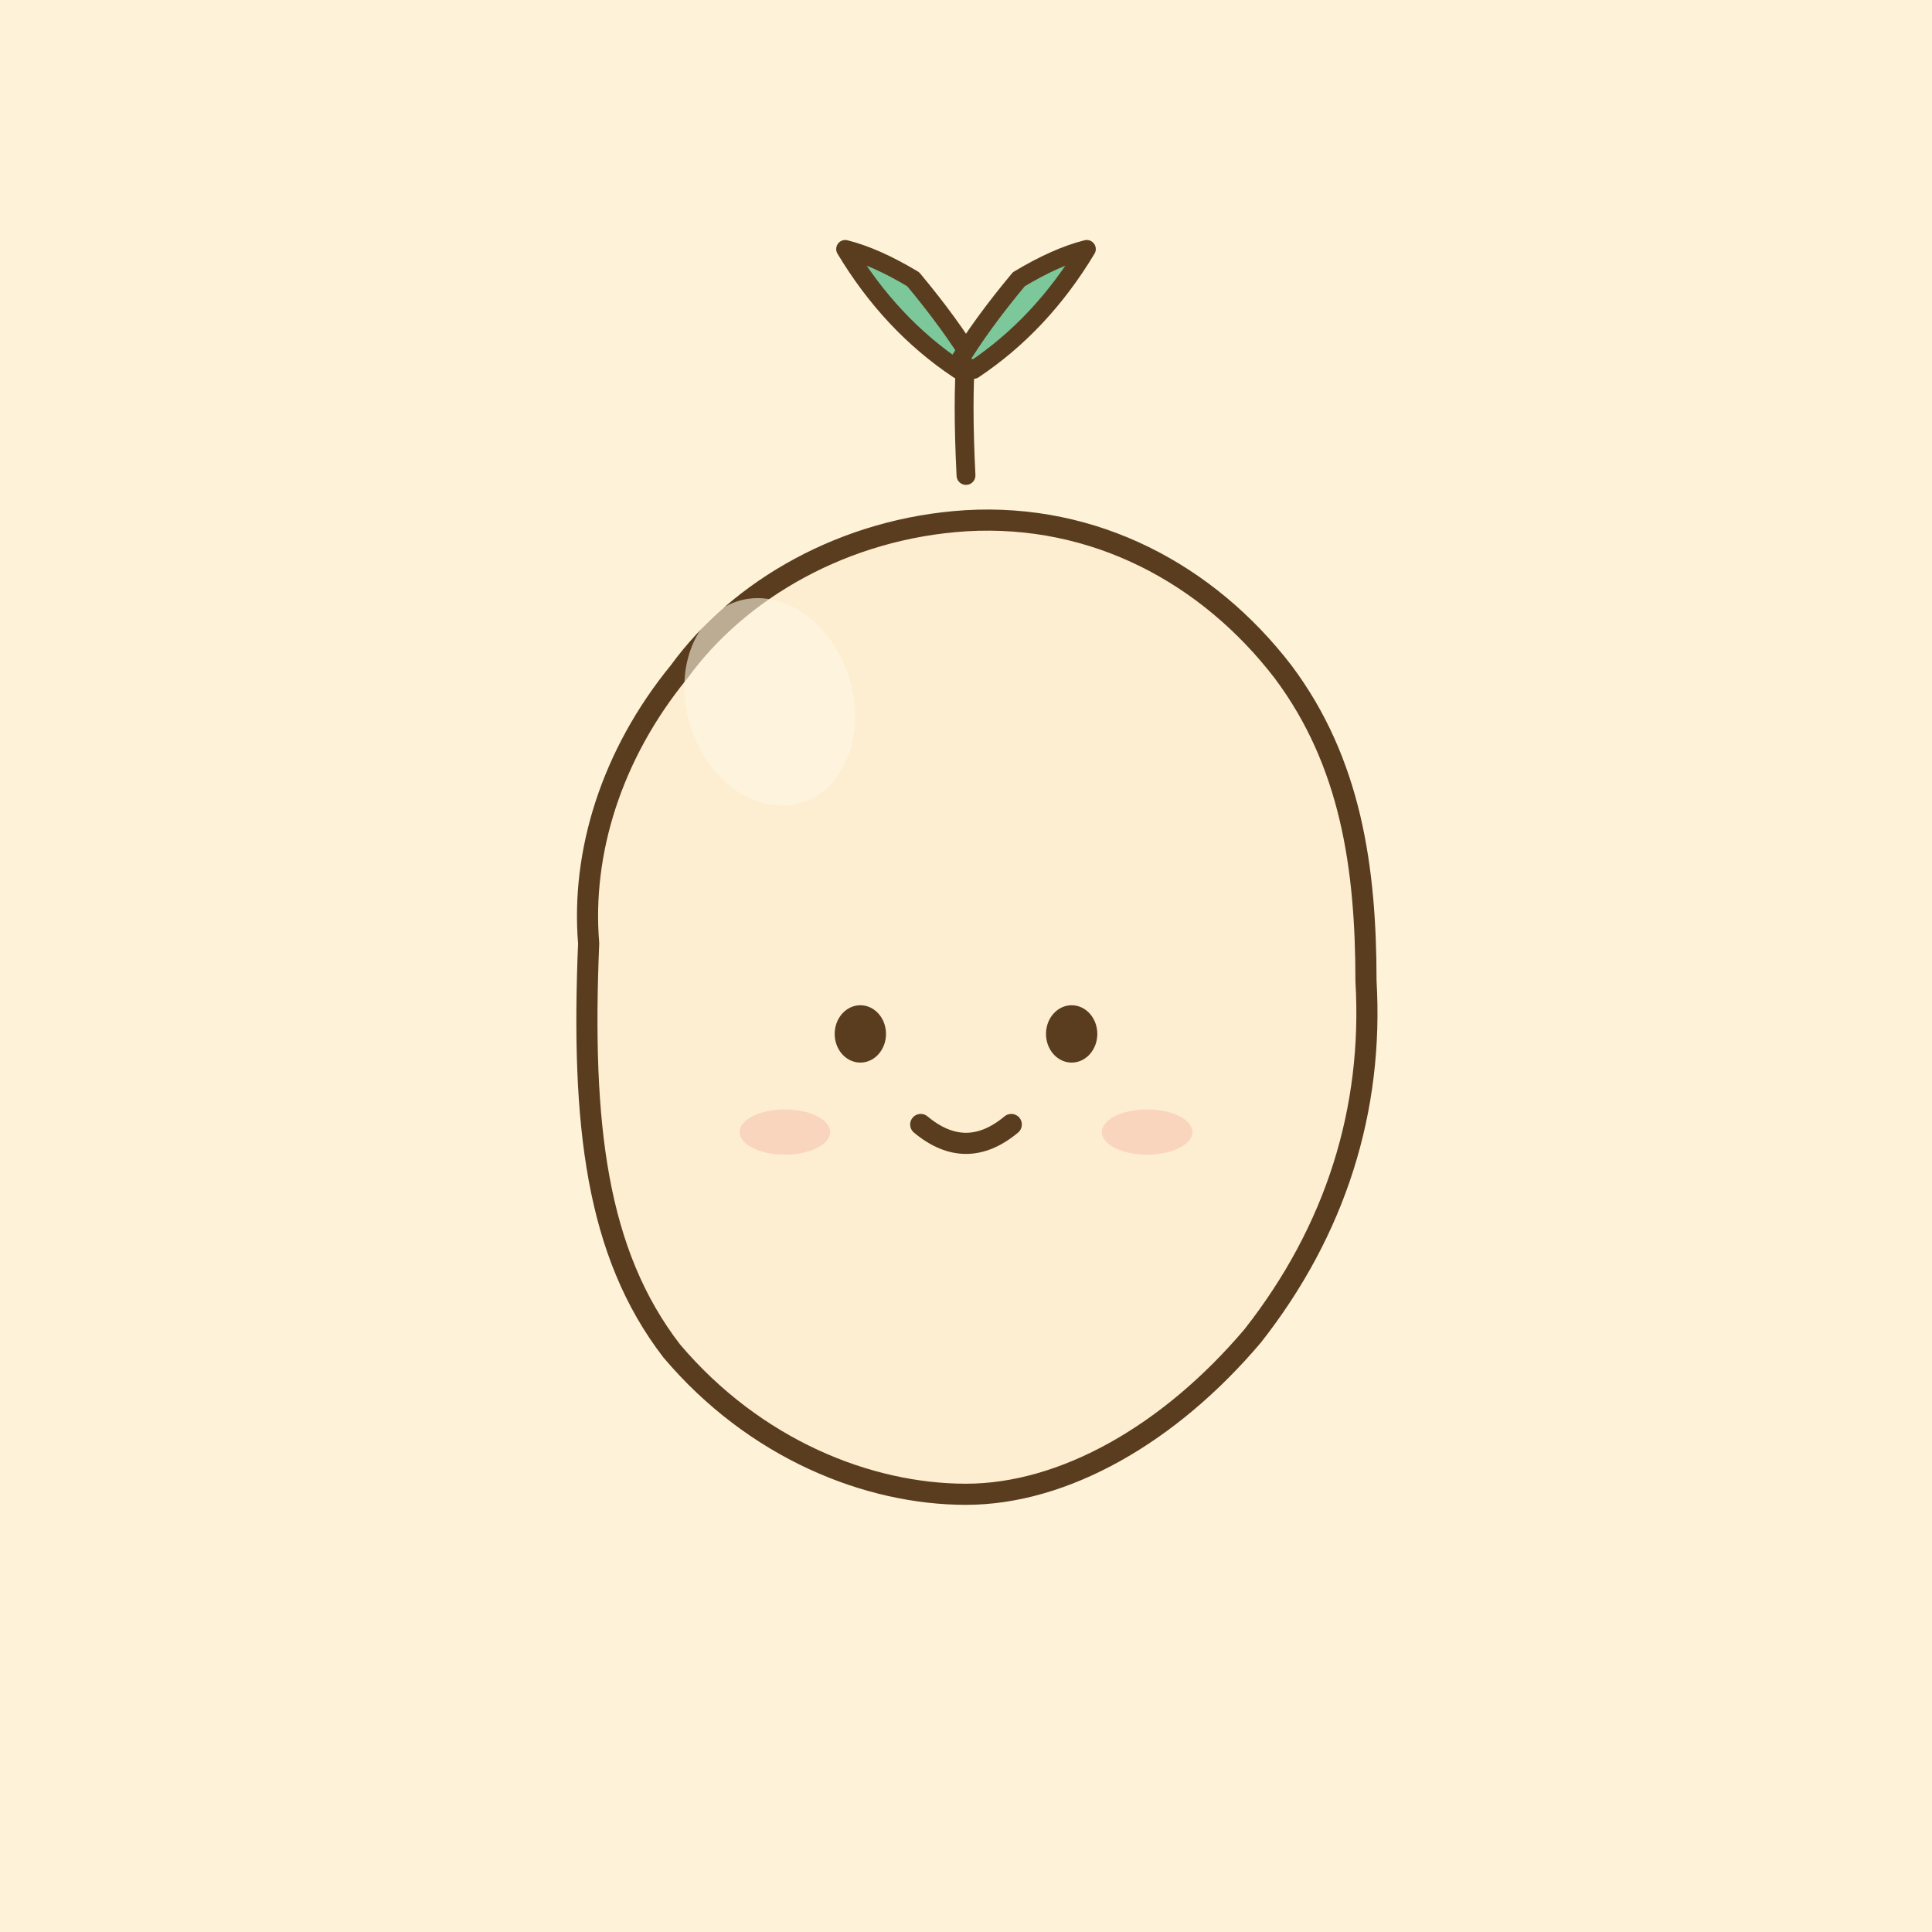
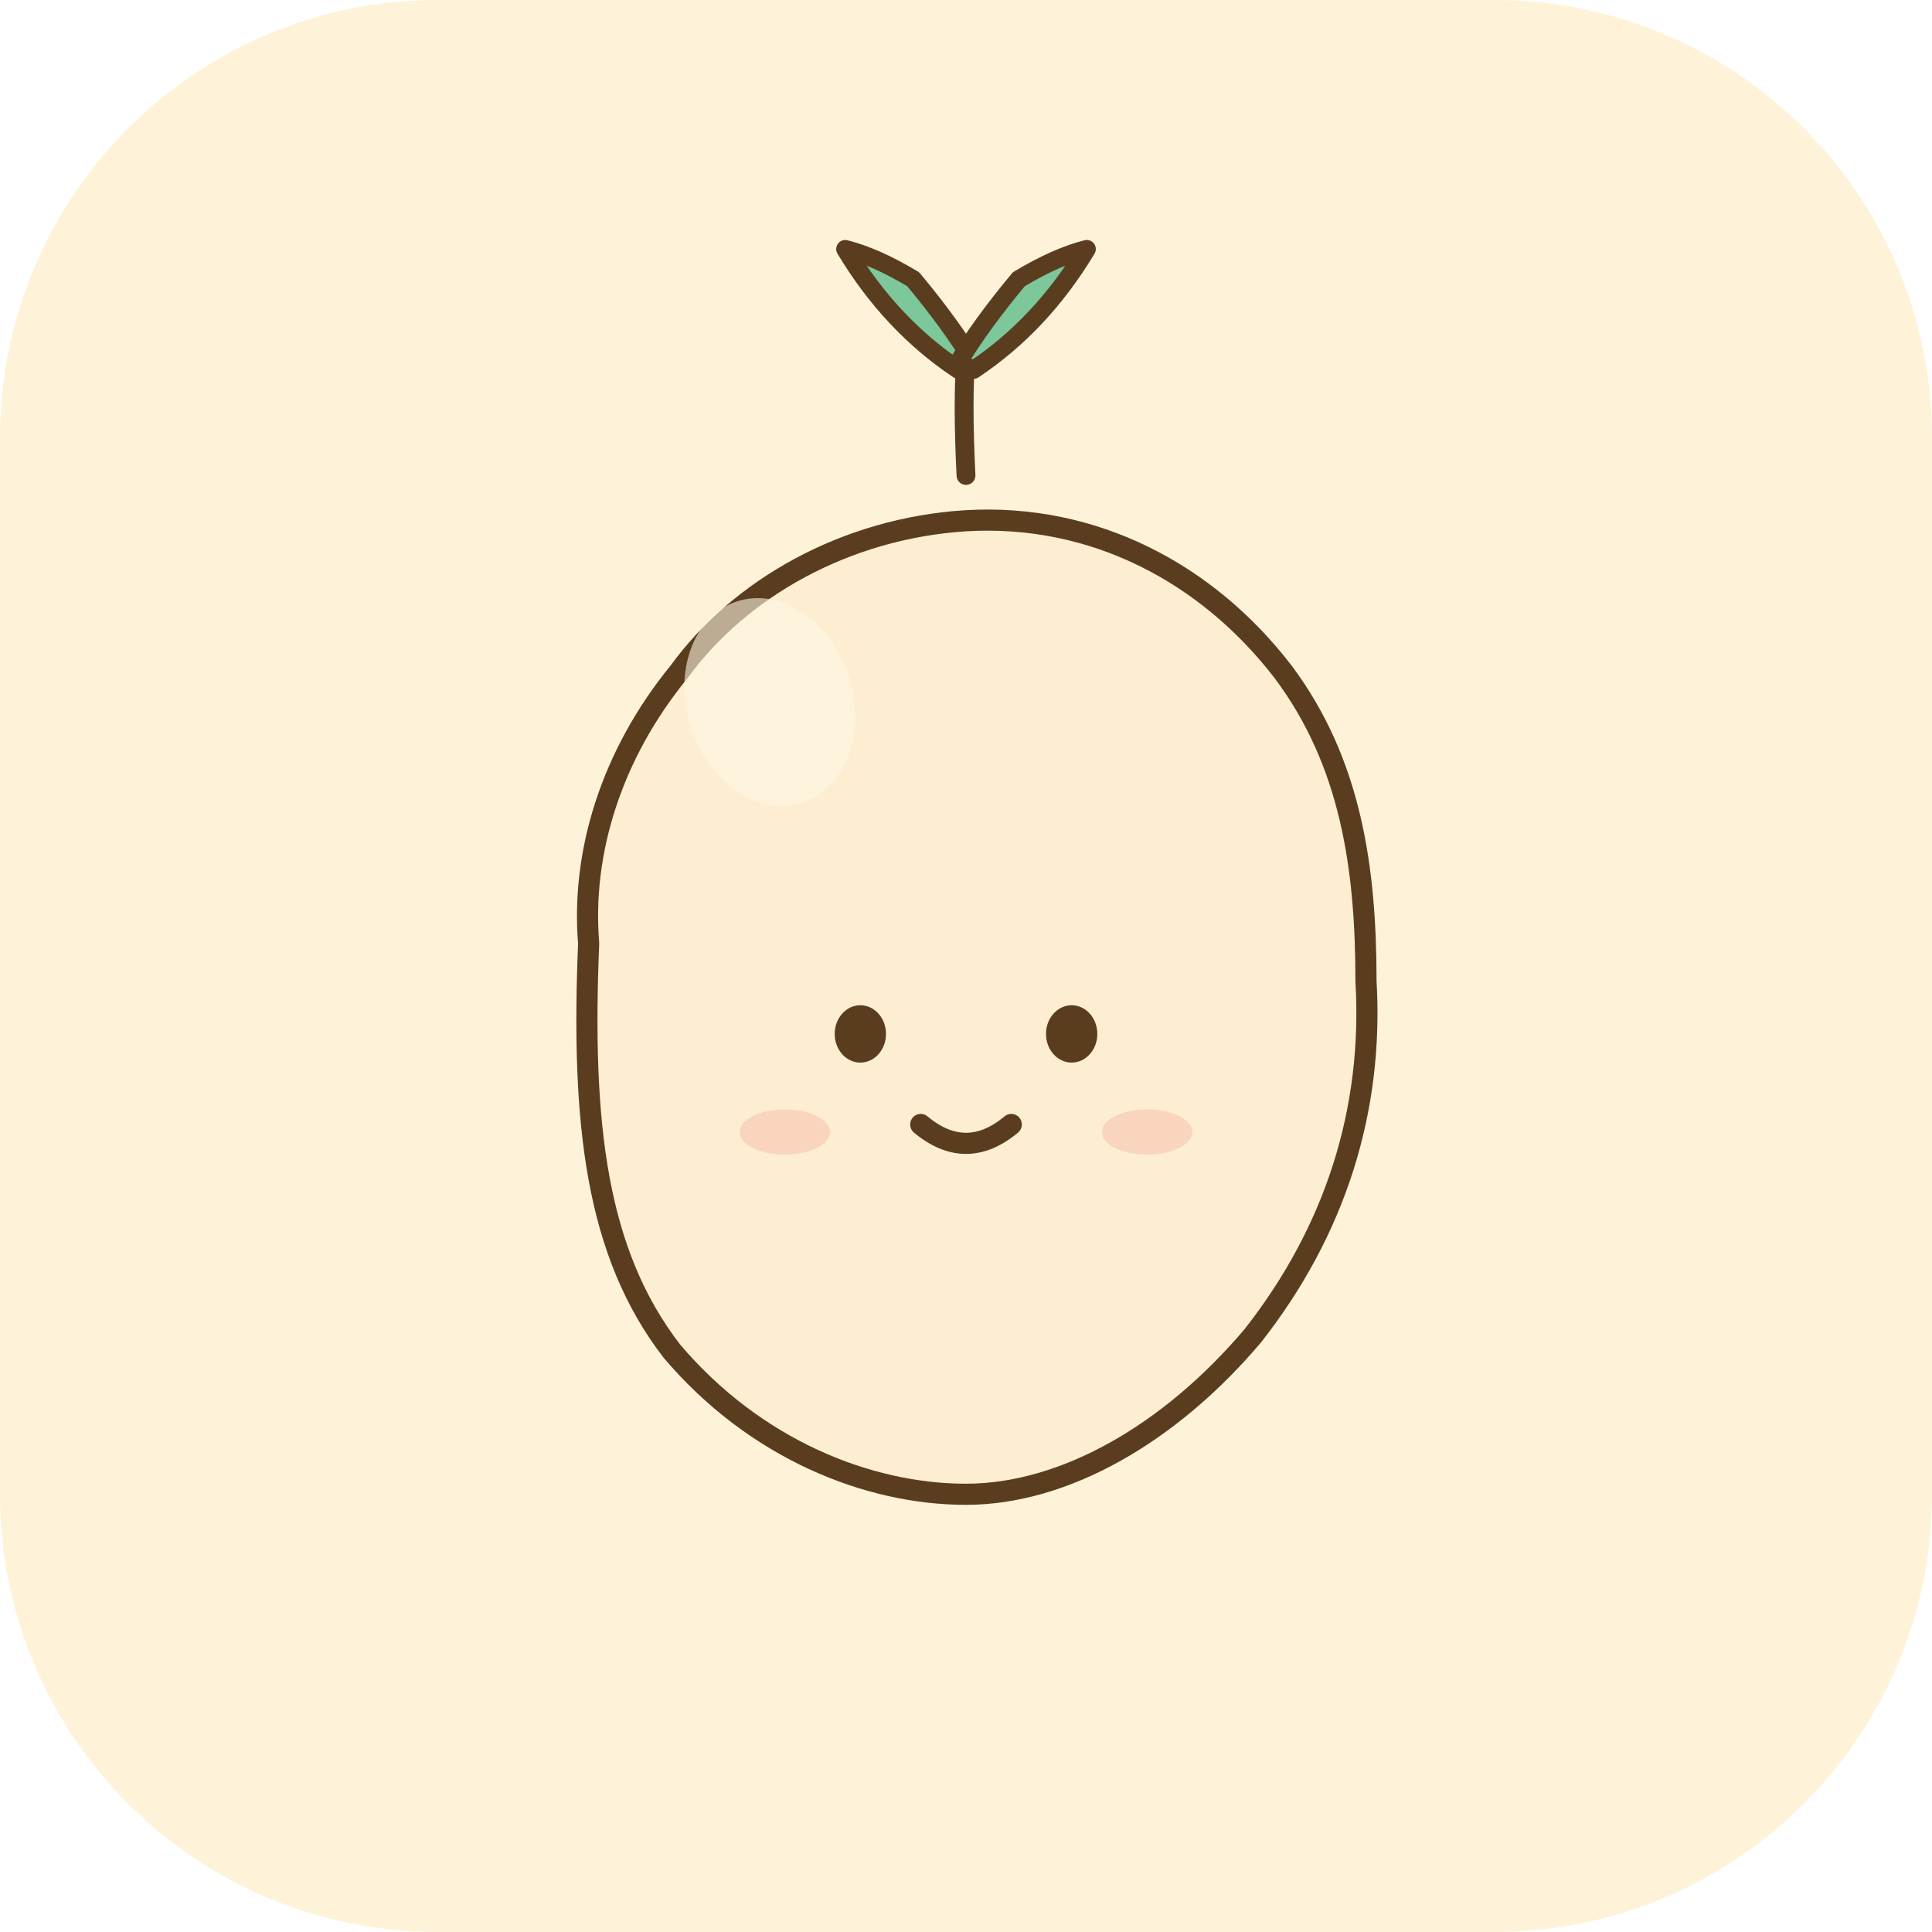
<svg xmlns="http://www.w3.org/2000/svg" width="1024" height="1024" viewBox="0 0 1024 1024">
-   <rect width="1024" height="1024" fill="#fef3d8" />
+   <rect x="0" y="0" width="1024" height="1024" rx="232" ry="232" fill="#fef3d8" />
  <g transform="translate(112, 100) scale(4)">
    <path d="M100 38 Q99.5 28 100 22" stroke="#5a3d1f" stroke-width="2.5" fill="none" stroke-linecap="round" />
    <path d="M99 24 Q90 18 84 8 Q88 9 93 12 Q98 18 101 23 Z" fill="#7dc89a" stroke="#5a3d1f" stroke-width="2.4" stroke-linejoin="round" stroke-linecap="round" />
    <path d="M101 24 Q110 18 116 8 Q112 9 107 12 Q102 18 99 23 Z" fill="#7dc89a" stroke="#5a3d1f" stroke-width="2.4" stroke-linejoin="round" stroke-linecap="round" />
    <path d="M 50 100 C 49 88, 53 75, 62 64 C 70 53, 84 45, 100 44 C 117 43, 132 51, 142 64 C 151 76, 153 90, 153 105 C 154 122, 149 138, 138 152 C 127 165, 113 173, 100 173 C 87 173, 72 167, 61 154 C 51 141, 49 124, 50 100 Z" fill="#fdeed1" stroke="#5a3d1f" stroke-width="2.8" stroke-linejoin="round" stroke-linecap="round" />
    <ellipse cx="74" cy="68" rx="11" ry="14" fill="#fff7e3" opacity="0.6" transform="rotate(-18 74 68)" />
    <ellipse cx="86" cy="112" rx="3.4" ry="3.8" fill="#5a3d1f" />
    <ellipse cx="114" cy="112" rx="3.4" ry="3.8" fill="#5a3d1f" />
    <path d="M94 124 Q100 129 106 124" stroke="#5a3d1f" stroke-width="2.8" fill="none" stroke-linecap="round" stroke-linejoin="round" />
    <ellipse cx="76" cy="125" rx="6" ry="3" fill="#f9c4b0" opacity="0.6" />
    <ellipse cx="124" cy="125" rx="6" ry="3" fill="#f9c4b0" opacity="0.6" />
  </g>
</svg>
